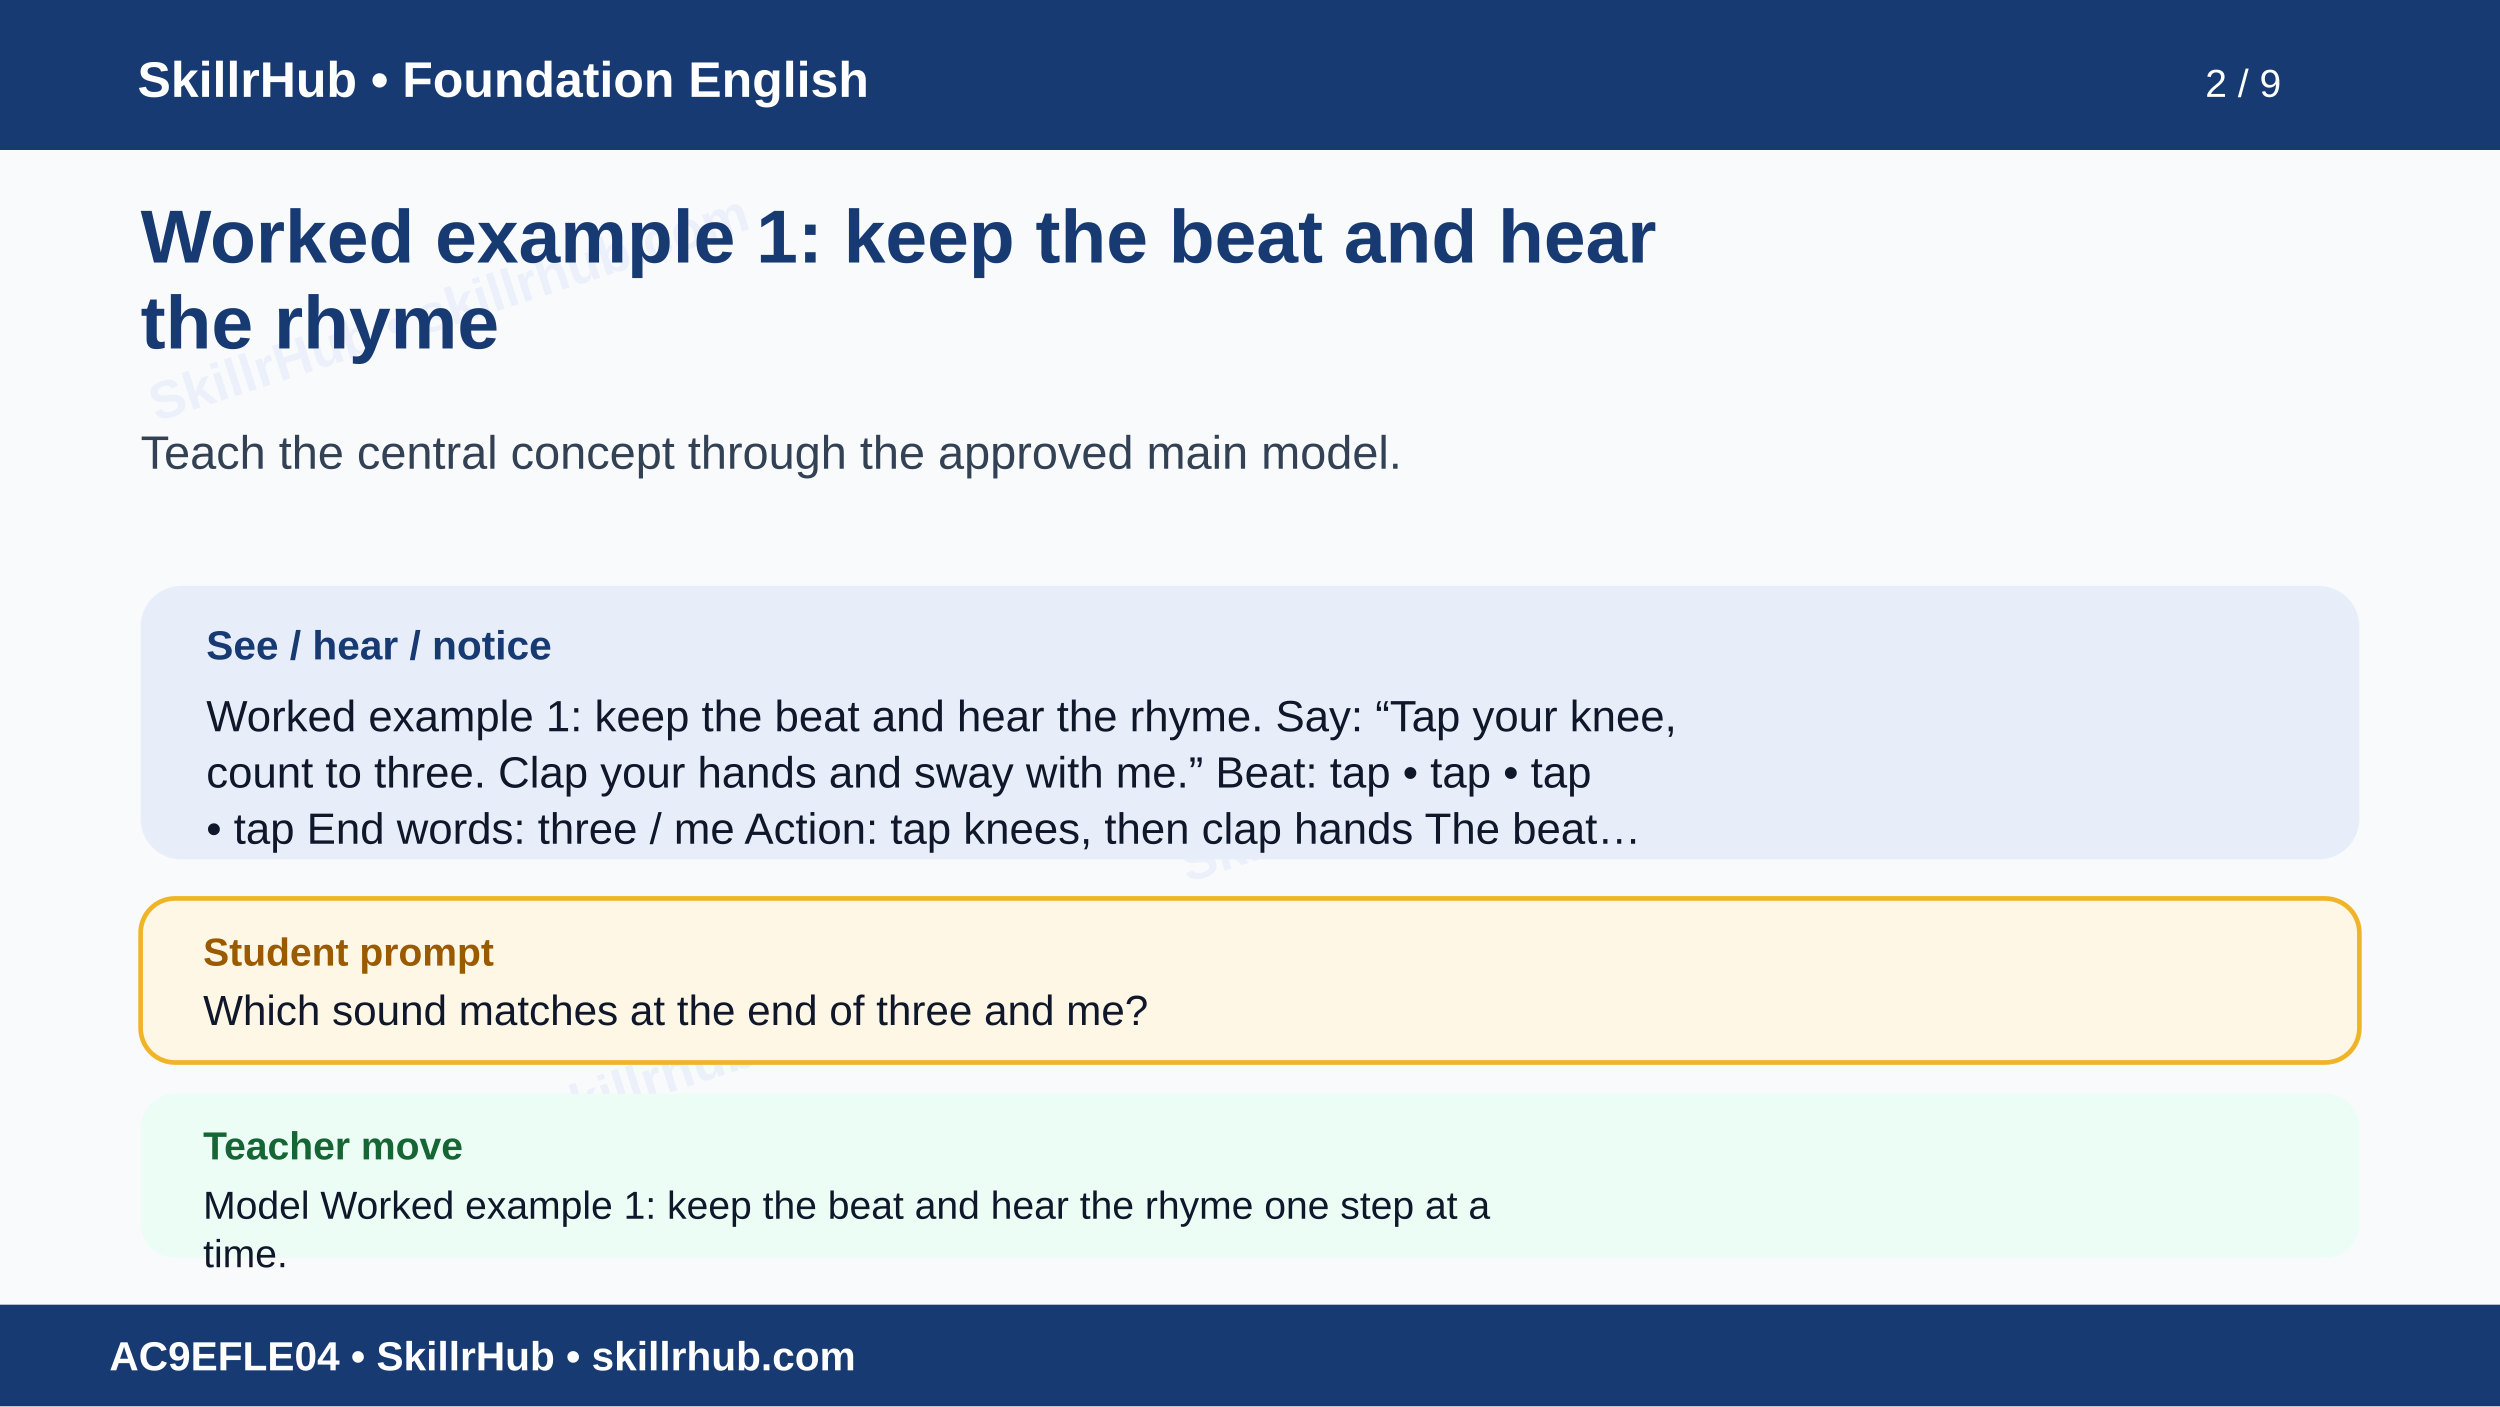
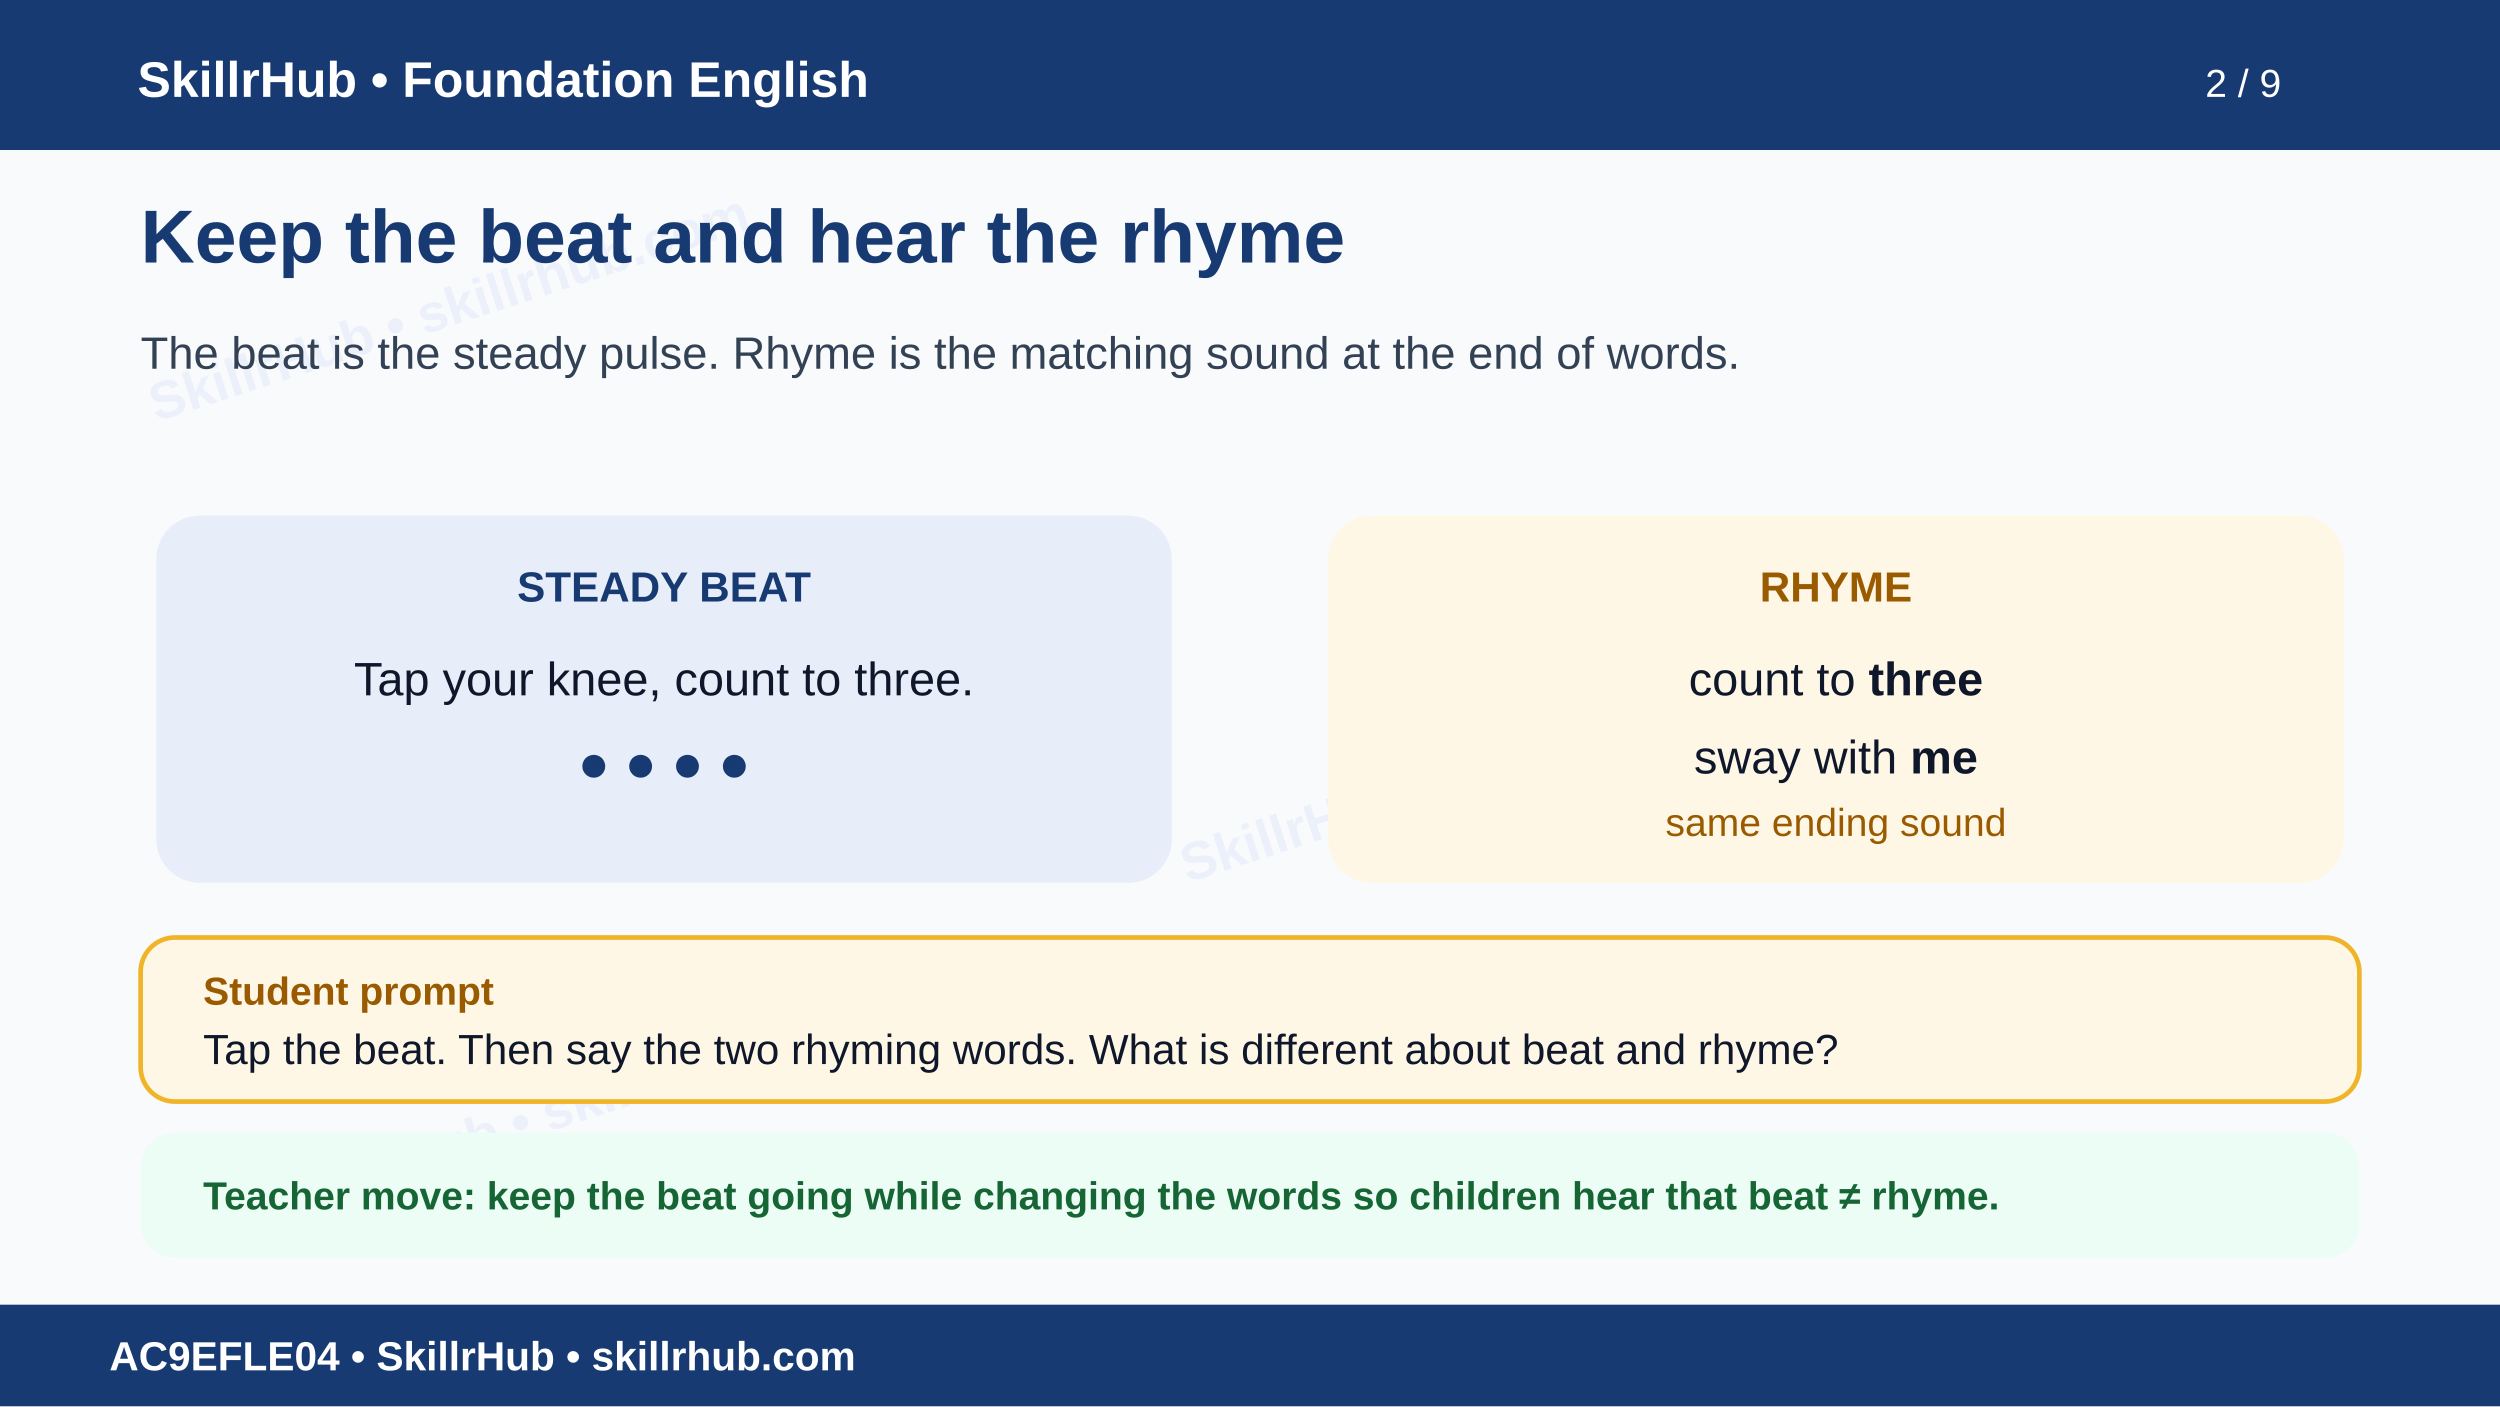
<svg xmlns="http://www.w3.org/2000/svg" width="1600" height="900" viewBox="0 0 1600 900" role="img" aria-labelledby="t d">
  <rect width="1600" height="900" fill="#f8fafc" />
  <g opacity=".055" fill="#1d4ed8" font-family="Arial" font-size="34" font-weight="700">
    <text x="100" y="270" transform="rotate(-18 100 270)">SkillrHub • skillrhub.com</text>
    <text x="760" y="565" transform="rotate(-18 760 565)">SkillrHub • skillrhub.com</text>
    <text x="180" y="780" transform="rotate(-18 180 780)">SkillrHub • skillrhub.com</text>
  </g>
  <rect width="1600" height="96" fill="#173a72" />
  <text x="88" y="62" fill="#fff" font-family="Arial" font-size="32" font-weight="700">SkillrHub • Foundation English</text>
  <text x="1460" y="62" text-anchor="end" fill="#fff" font-family="Arial" font-size="25">2 / 9</text>
-   <text x="90" y="168" fill="#173a72" font-family="Arial,Helvetica,sans-serif" font-size="48" font-weight="700">Worked example 1: keep the beat and hear</text>
-   <text x="90" y="223" fill="#173a72" font-family="Arial,Helvetica,sans-serif" font-size="48" font-weight="700">the rhyme</text>
-   <text x="90" y="300" fill="#334155" font-family="Arial,Helvetica,sans-serif" font-size="30" font-weight="400">Teach the central concept through the approved main model.</text>
-   <rect x="90" y="375" width="1420" height="175" rx="26" fill="#e8eef9" />
-   <text x="132" y="422" fill="#173a72" font-family="Arial" font-size="26" font-weight="700">See / hear / notice</text>
-   <text x="132" y="468" fill="#0f172a" font-family="Arial,Helvetica,sans-serif" font-size="28" font-weight="400">Worked example 1: keep the beat and hear the rhyme. Say: “Tap your knee,</text>
-   <text x="132" y="504" fill="#0f172a" font-family="Arial,Helvetica,sans-serif" font-size="28" font-weight="400">count to three. Clap your hands and sway with me.” Beat: tap • tap • tap</text>
-   <text x="132" y="540" fill="#0f172a" font-family="Arial,Helvetica,sans-serif" font-size="28" font-weight="400">• tap End words: three / me Action: tap knees, then clap hands The beat…</text>
-   <rect x="90" y="575" width="1420" height="105" rx="22" fill="#fff7e6" stroke="#f0b429" stroke-width="3" />
-   <text x="130" y="618" fill="#9a5b00" font-family="Arial" font-size="25" font-weight="700">Student prompt</text>
-   <text x="130" y="656" fill="#0f172a" font-family="Arial,Helvetica,sans-serif" font-size="27" font-weight="400">Which sound matches at the end of three and me?</text>
-   <rect x="90" y="700" width="1420" height="105" rx="22" fill="#ecfdf5" />
-   <text x="130" y="742" fill="#166534" font-family="Arial" font-size="25" font-weight="700">Teacher move</text>
-   <text x="130" y="780" fill="#0f172a" font-family="Arial,Helvetica,sans-serif" font-size="25" font-weight="400">Model Worked example 1: keep the beat and hear the rhyme one step at a</text>
-   <text x="130" y="811" fill="#0f172a" font-family="Arial,Helvetica,sans-serif" font-size="25" font-weight="400">time.</text>
+   <text x="90" y="168" fill="#173a72" font-family="Arial" font-size="48" font-weight="700">Keep the beat and hear the rhyme</text>
+   <text x="90" y="236" fill="#334155" font-family="Arial" font-size="29">The beat is the steady pulse. Rhyme is the matching sound at the end of words.</text>
+   <g font-family="Arial">
+     <rect x="100" y="330" width="650" height="235" rx="28" fill="#e8eef9" />
+     <text x="425" y="385" text-anchor="middle" fill="#173a72" font-size="27" font-weight="700">STEADY BEAT</text>
+     <text x="425" y="445" text-anchor="middle" fill="#0f172a" font-size="30">Tap your knee, count to three.</text>
+     <text x="425" y="500" text-anchor="middle" fill="#173a72" font-size="34" font-weight="700">●   ●   ●   ●</text>
+     <rect x="850" y="330" width="650" height="235" rx="28" fill="#fff7e6" />
+     <text x="1175" y="385" text-anchor="middle" fill="#9a5b00" font-size="27" font-weight="700">RHYME</text>
+     <text x="1175" y="445" text-anchor="middle" fill="#0f172a" font-size="30">count to <tspan font-weight="700">three</tspan>
+     </text>
+     <text x="1175" y="495" text-anchor="middle" fill="#0f172a" font-size="30">sway with <tspan font-weight="700">me</tspan>
+     </text>
+     <text x="1175" y="535" text-anchor="middle" fill="#9a5b00" font-size="25">same ending sound</text>
+   </g>
+   <rect x="90" y="600" width="1420" height="105" rx="22" fill="#fff7e6" stroke="#f0b429" stroke-width="3" />
+   <text x="130" y="643" fill="#9a5b00" font-family="Arial" font-size="25" font-weight="700">Student prompt</text>
+   <text x="130" y="681" fill="#0f172a" font-family="Arial" font-size="27">Tap the beat. Then say the two rhyming words. What is different about beat and rhyme?</text>
+   <rect x="90" y="725" width="1420" height="80" rx="22" fill="#ecfdf5" />
+   <text x="130" y="774" fill="#166534" font-family="Arial" font-size="25" font-weight="700">Teacher move: keep the beat going while changing the words so children hear that beat ≠ rhyme.</text>
  <rect y="835" width="1600" height="65" fill="#173a72" />
  <text x="70" y="877" fill="#fff" font-family="Arial" font-size="26" font-weight="700">AC9EFLE04 • SkillrHub • skillrhub.com</text>
</svg>
